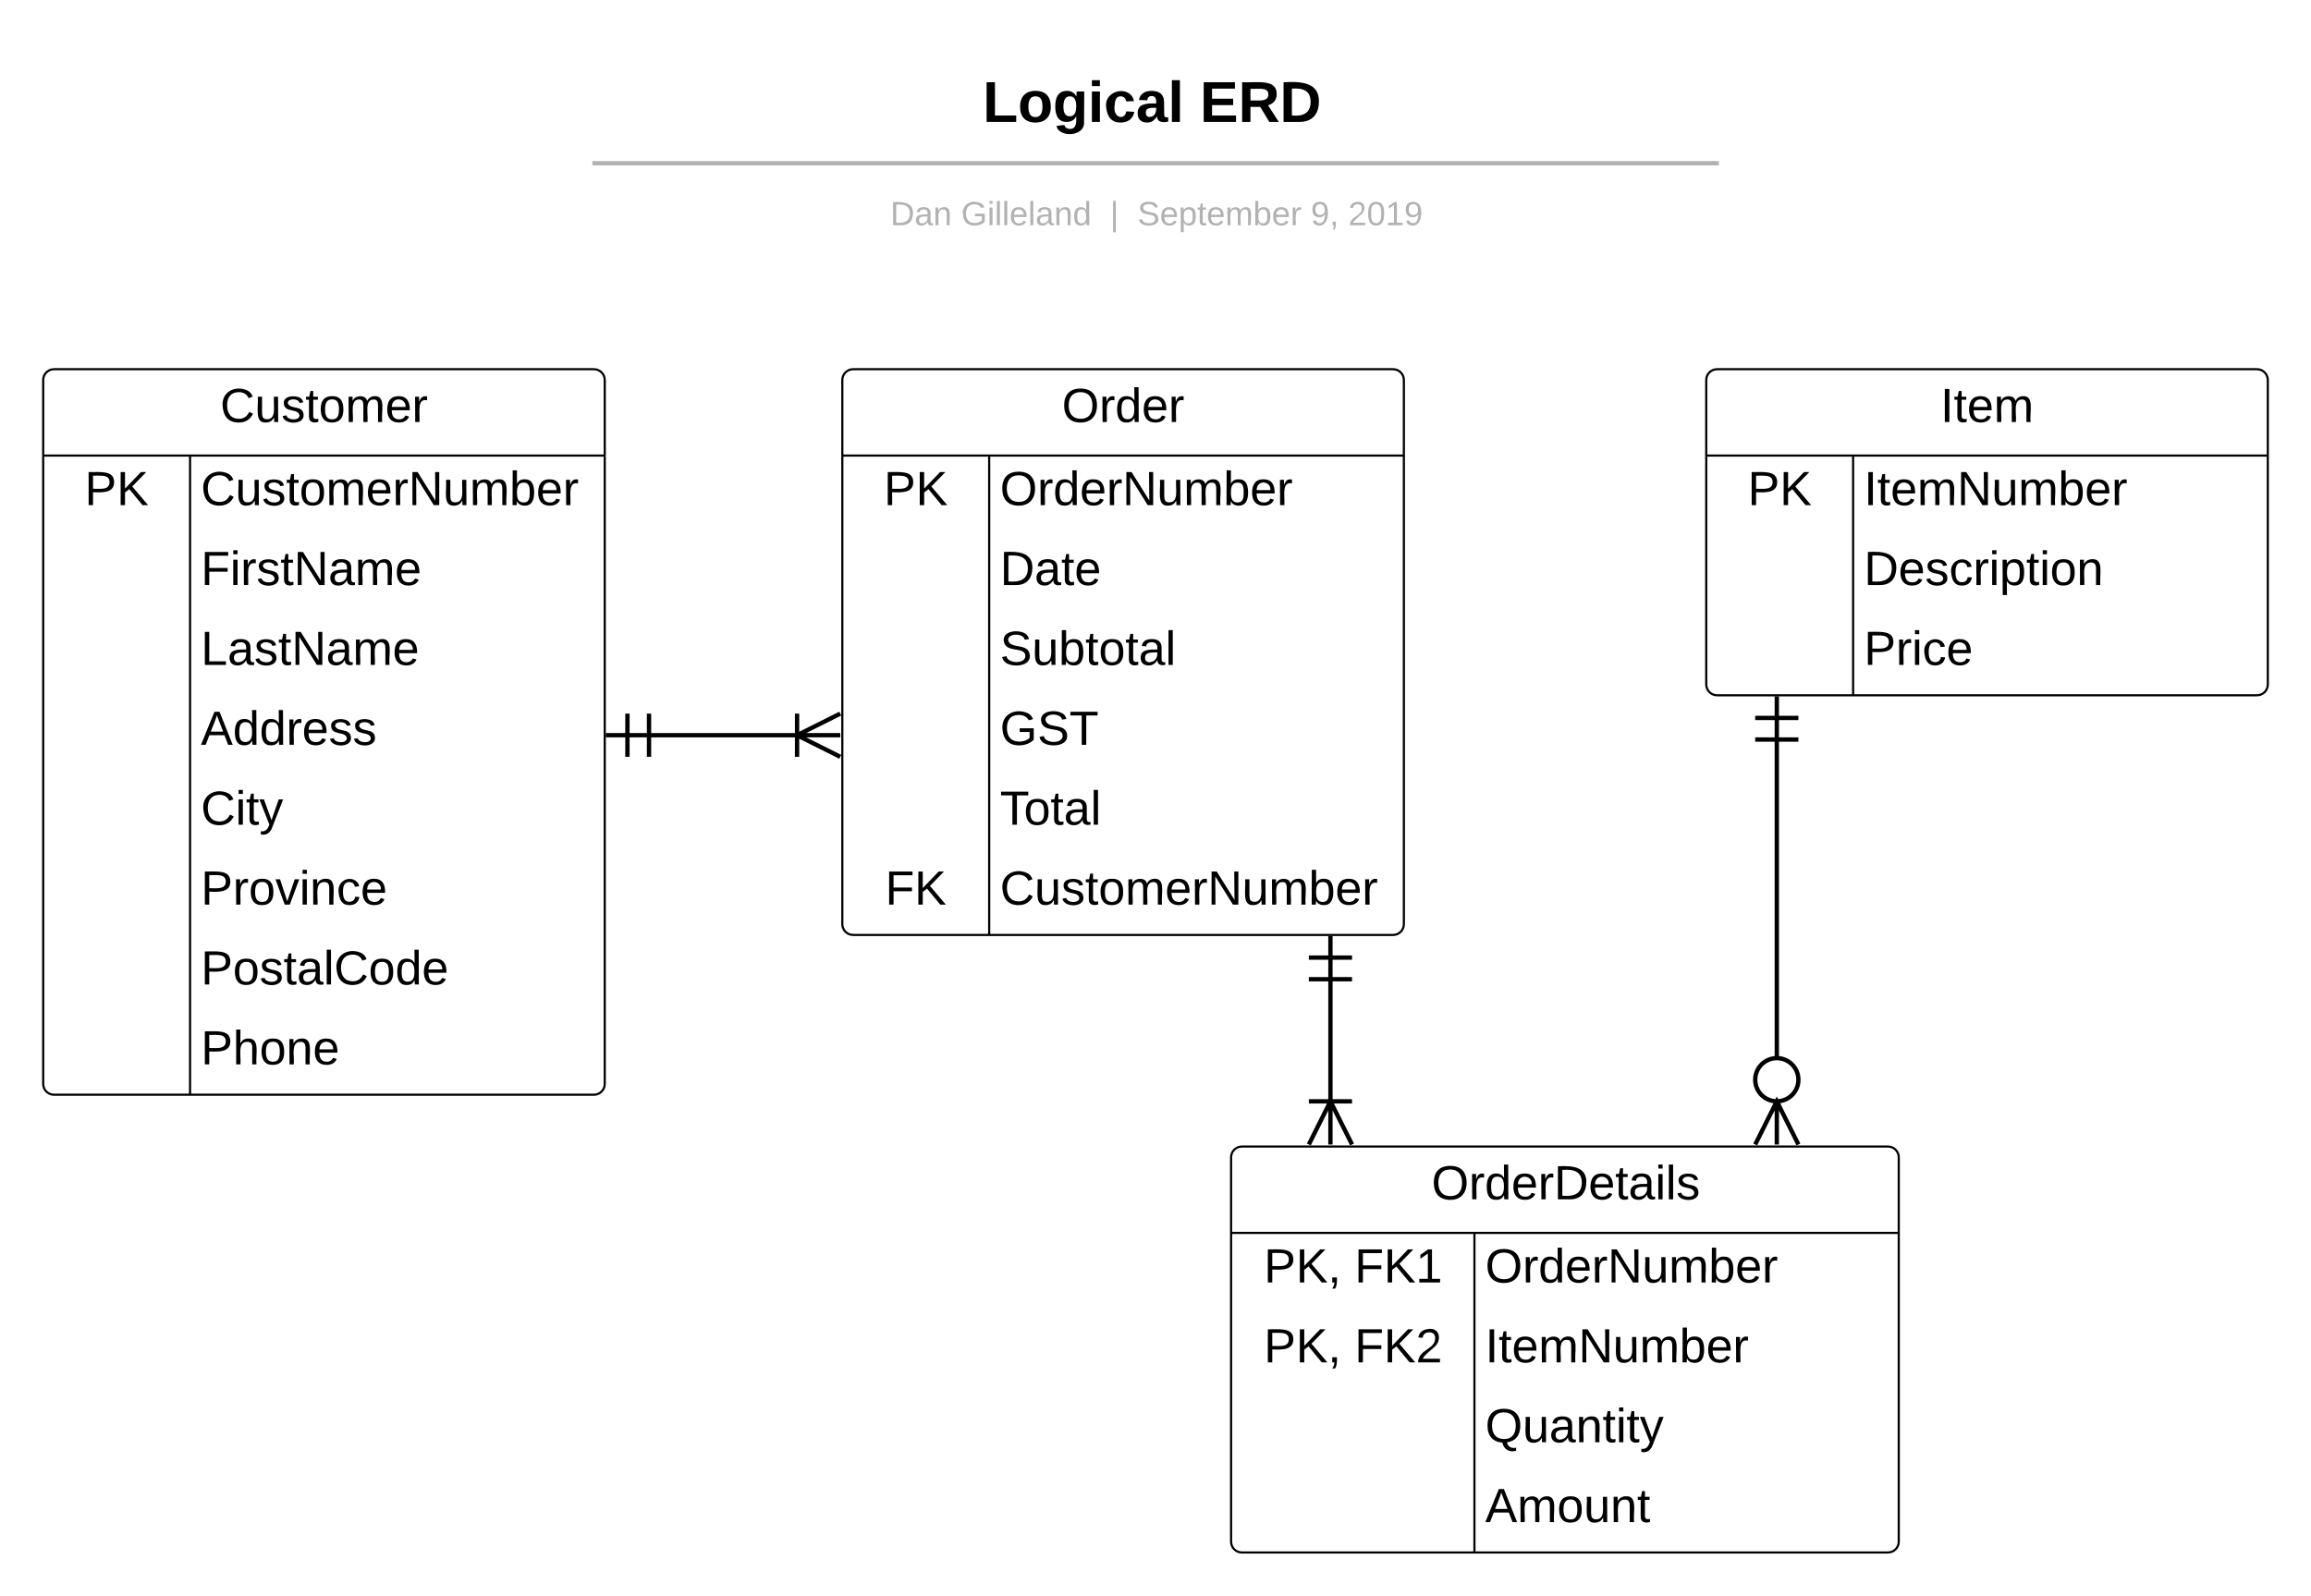
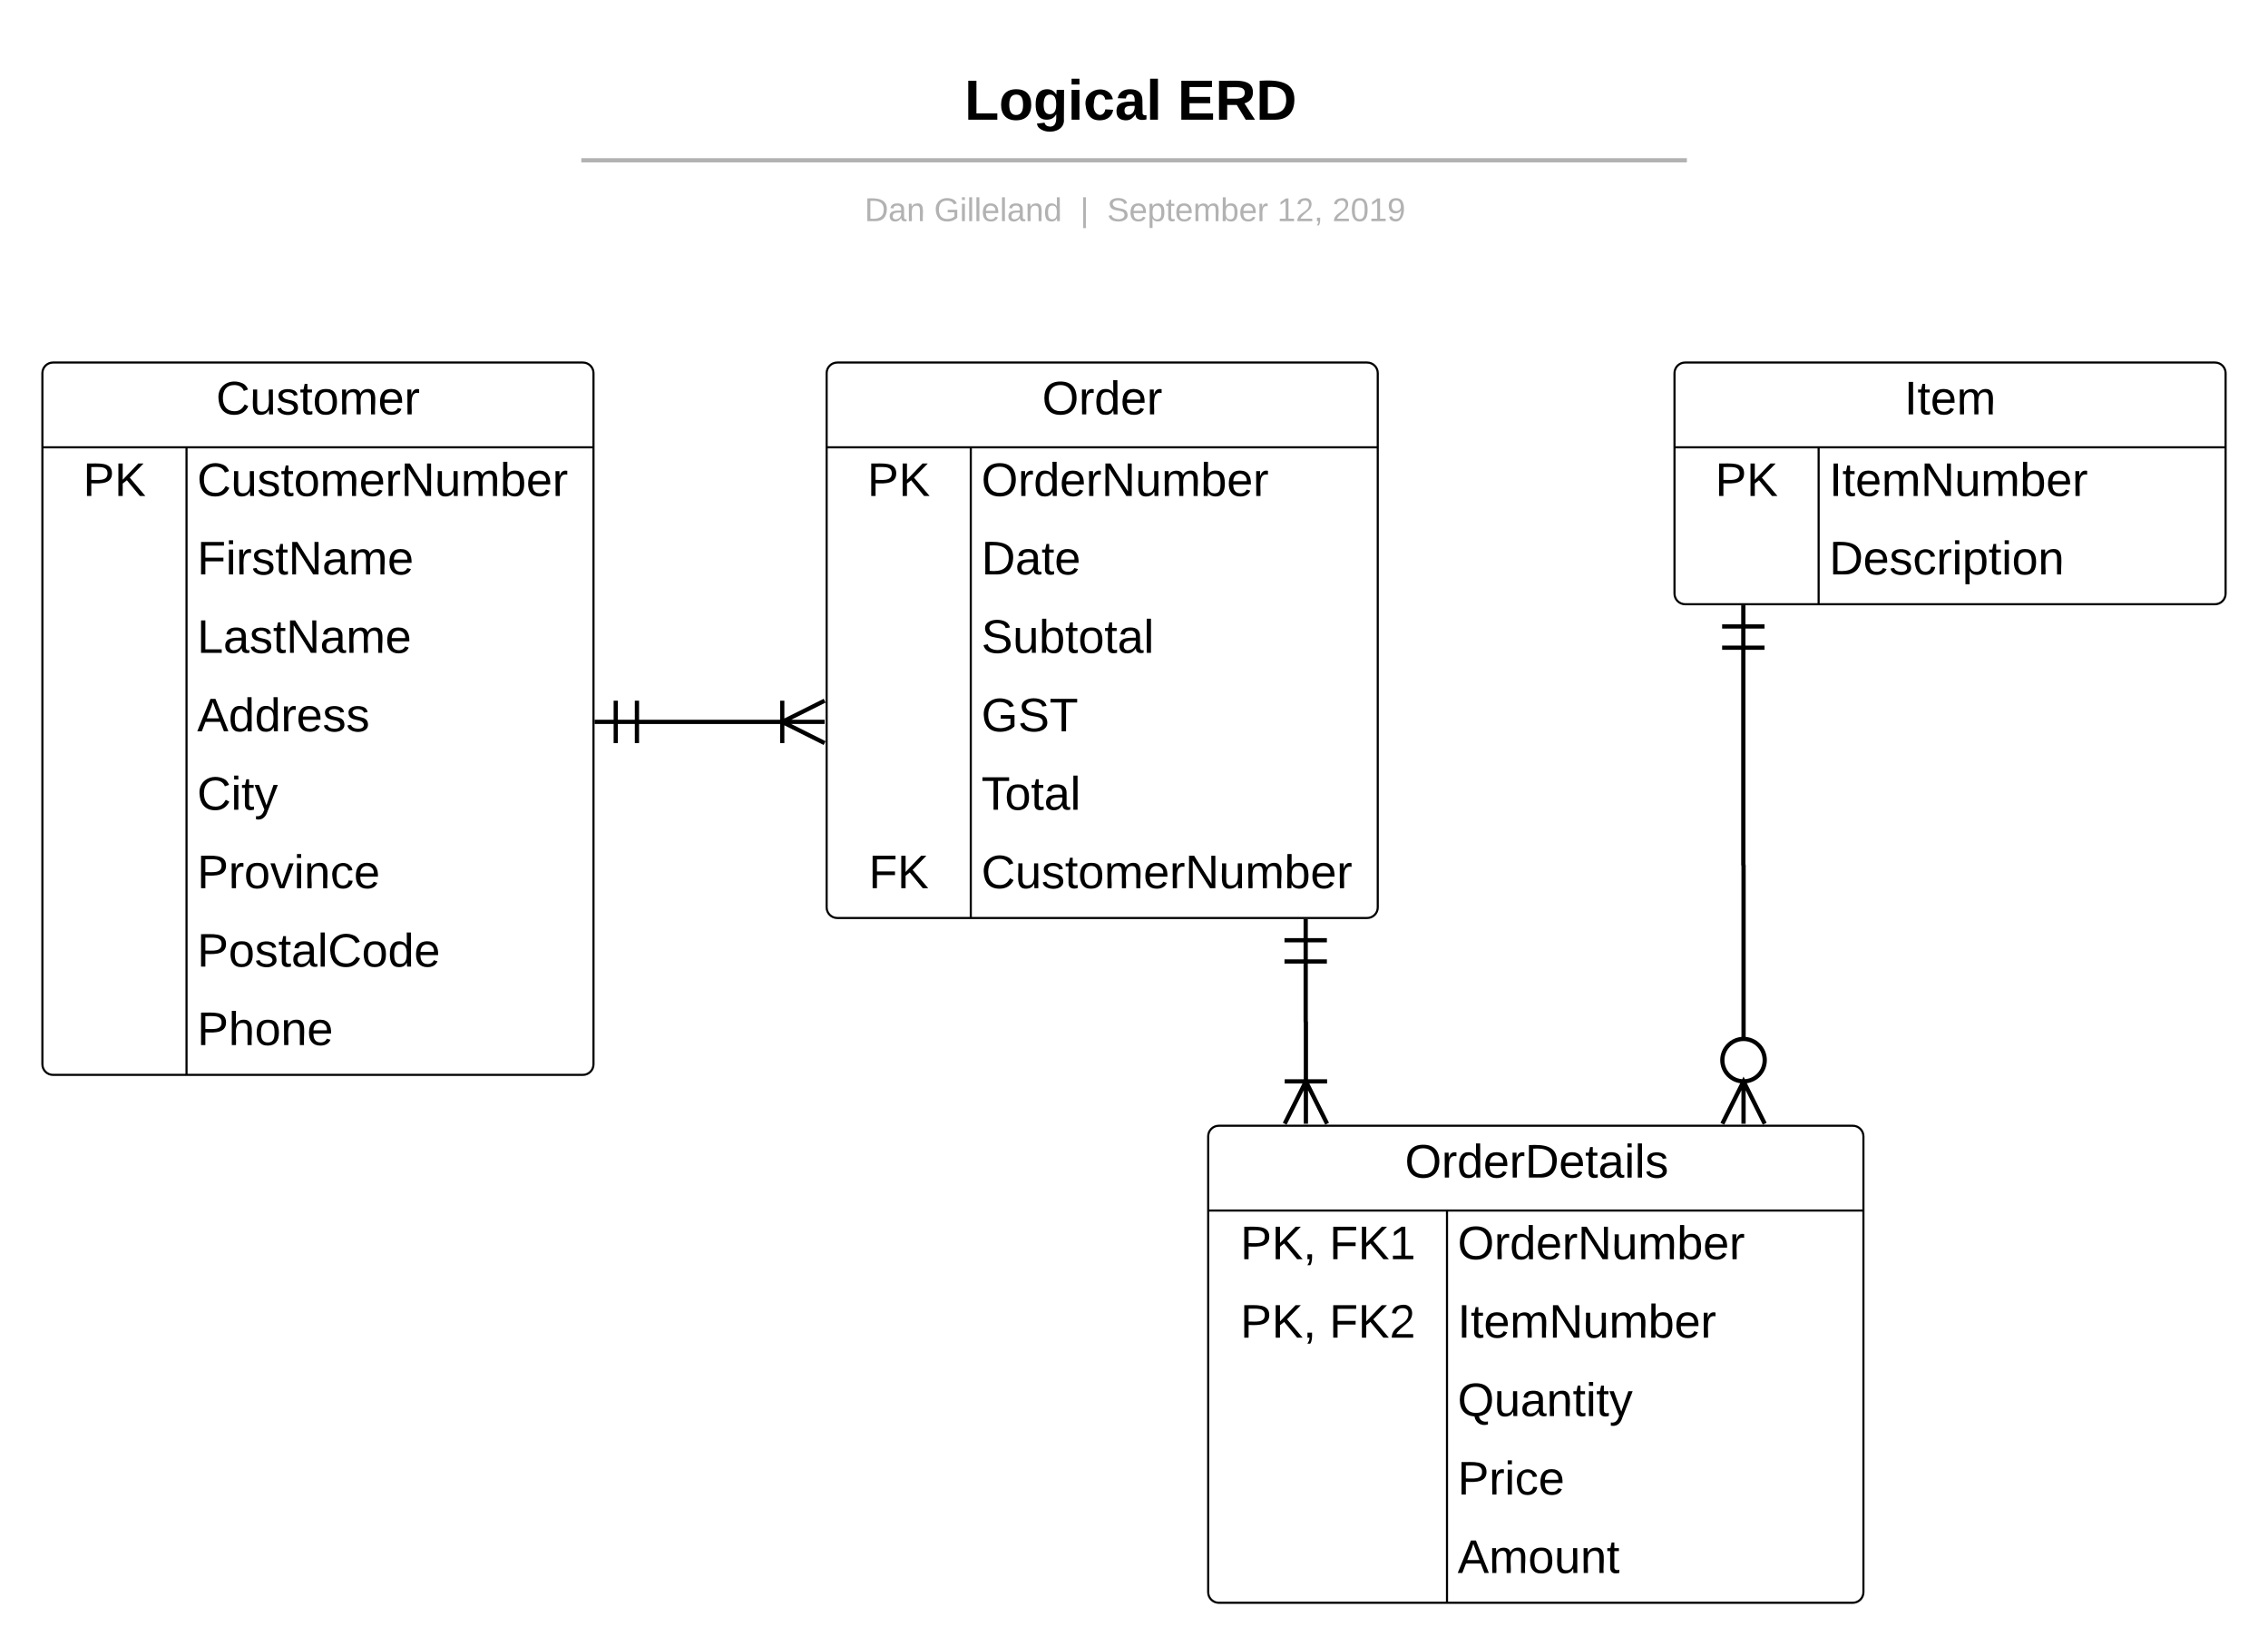
- <svg xmlns="http://www.w3.org/2000/svg" xmlns:ns1="lucid" xmlns:xlink="http://www.w3.org/1999/xlink" width="1070" height="739">
+ <svg xmlns="http://www.w3.org/2000/svg" xmlns:ns1="lucid" xmlns:xlink="http://www.w3.org/1999/xlink" width="1070" height="776">
  <g transform="translate(-347.1316 -49)" ns1:page-tab-id="0_0">
    <path d="M0 0h1760v1360H0z" fill="#fff" />
    <path d="M400 81c0-6.63 5.37-12 12-12h936.17c6.63 0 12 5.37 12 12v39.08c0 6.62-5.37 12-12 12H412c-6.63 0-12-5.38-12-12z" stroke="#000" stroke-opacity="0" stroke-width="2" fill="#fff" fill-opacity="0" />
    <use xlink:href="#a" transform="matrix(1,0,0,1,405,74) translate(397.1667 31.45833)" />
    <use xlink:href="#b" transform="matrix(1,0,0,1,405,74) translate(497.6852 31.45833)" />
    <path d="M655.13 144.87c0-6.63 5.37-12 12-12h430c6.63 0 12 5.37 12 12v9.92c0 6.62-5.37 12-12 12h-430c-6.63 0-12-5.38-12-12z" stroke="#000" stroke-opacity="0" stroke-width="2" fill="#fff" fill-opacity="0" />
-     <use xlink:href="#c" transform="matrix(1,0,0,1,660.1316,137.8694) translate(99.22222 15.44444)" />
-     <use xlink:href="#d" transform="matrix(1,0,0,1,660.1316,137.8694) translate(132.0185 15.44444)" />
-     <use xlink:href="#e" transform="matrix(1,0,0,1,660.1316,137.8694) translate(200.9815 15.44444)" />
-     <use xlink:href="#f" transform="matrix(1,0,0,1,660.1316,137.8694) translate(213.642 15.44444)" />
-     <use xlink:href="#g" transform="matrix(1,0,0,1,660.1316,137.8694) translate(293.9259 15.44444)" />
-     <use xlink:href="#h" transform="matrix(1,0,0,1,660.1316,137.8694) translate(311.2099 15.44444)" />
+     <use xlink:href="#c" transform="matrix(1,0,0,1,660.1316,137.8694) translate(94.90123 15.44444)" />
+     <use xlink:href="#d" transform="matrix(1,0,0,1,660.1316,137.8694) translate(127.6975 15.44444)" />
+     <use xlink:href="#e" transform="matrix(1,0,0,1,660.1316,137.8694) translate(196.6605 15.44444)" />
+     <use xlink:href="#f" transform="matrix(1,0,0,1,660.1316,137.8694) translate(209.321 15.44444)" />
+     <use xlink:href="#g" transform="matrix(1,0,0,1,660.1316,137.8694) translate(289.6049 15.44444)" />
+     <use xlink:href="#h" transform="matrix(1,0,0,1,660.1316,137.8694) translate(315.5309 15.44444)" />
    <path d="M622.4 124.6h519.57M622.42 124.6h-1.03M1141.94 124.6h1.03" stroke="#b2b2b2" stroke-width="2" fill="none" />
    <path d="M367.13 225c0-2.76 2.24-5 5-5h250c2.76 0 5 2.24 5 5v326c0 2.76-2.24 5-5 5h-250c-2.76 0-5-2.24-5-5z" fill="#fff" />
    <path d="M367.13 225c0-2.76 2.24-5 5-5h250c2.76 0 5 2.24 5 5v326c0 2.76-2.24 5-5 5h-250c-2.76 0-5-2.24-5-5zM367.13 260h260M435.13 260v296" stroke="#000" fill="none" />
    <use xlink:href="#i" transform="matrix(1,0,0,1,377.1316,220) translate(71.94444 24.44444)" />
    <use xlink:href="#j" transform="matrix(1,0,0,1,372.1316,262.5) translate(14.18519 20.44444)" />
    <use xlink:href="#k" transform="matrix(1,0,0,1,440.1316,262.5) translate(0 20.44444)" />
    <use xlink:href="#l" transform="matrix(1,0,0,1,440.1316,299.5) translate(0 20.44444)" />
    <use xlink:href="#m" transform="matrix(1,0,0,1,440.1316,336.5) translate(0 20.44444)" />
    <use xlink:href="#n" transform="matrix(1,0,0,1,440.1316,373.5) translate(0 20.44444)" />
    <use xlink:href="#o" transform="matrix(1,0,0,1,440.1316,410.5) translate(0 20.44444)" />
    <use xlink:href="#p" transform="matrix(1,0,0,1,440.1316,447.5) translate(0 20.44444)" />
    <use xlink:href="#q" transform="matrix(1,0,0,1,440.1316,484.5) translate(0 20.44444)" />
    <use xlink:href="#r" transform="matrix(1,0,0,1,440.1316,521.5) translate(0 20.44444)" />
    <path d="M737.13 225c0-2.76 2.24-5 5-5h250c2.76 0 5 2.24 5 5v252c0 2.76-2.24 5-5 5h-250c-2.76 0-5-2.24-5-5z" fill="#fff" />
    <path d="M737.13 225c0-2.76 2.24-5 5-5h250c2.76 0 5 2.24 5 5v252c0 2.76-2.24 5-5 5h-250c-2.76 0-5-2.24-5-5zM737.13 260h260M805.13 260v222" stroke="#000" fill="none" />
    <use xlink:href="#s" transform="matrix(1,0,0,1,747.1316,220) translate(91.66667 24.44444)" />
    <use xlink:href="#j" transform="matrix(1,0,0,1,742.1316,262.5) translate(14.18519 20.44444)" />
    <use xlink:href="#t" transform="matrix(1,0,0,1,810.1316,262.5) translate(0 20.44444)" />
    <use xlink:href="#u" transform="matrix(1,0,0,1,810.1316,299.5) translate(0 20.44444)" />
    <use xlink:href="#v" transform="matrix(1,0,0,1,810.1316,336.5) translate(0 20.44444)" />
    <use xlink:href="#w" transform="matrix(1,0,0,1,810.1316,373.5) translate(0 20.44444)" />
    <use xlink:href="#x" transform="matrix(1,0,0,1,810.1316,410.5) translate(0 20.44444)" />
    <use xlink:href="#y" transform="matrix(1,0,0,1,742.1316,447.5) translate(14.83333 20.44444)" />
    <use xlink:href="#k" transform="matrix(1,0,0,1,810.1316,447.5) translate(0 20.44444)" />
-     <path d="M917.13 585c0-2.76 2.24-5 5-5h299.13c2.76 0 5 2.24 5 5v178c0 2.76-2.24 5-5 5H922.13c-2.76 0-5-2.24-5-5z" fill="#fff" />
-     <path d="M917.13 585c0-2.76 2.24-5 5-5h299.13c2.76 0 5 2.24 5 5v178c0 2.76-2.24 5-5 5H922.13c-2.76 0-5-2.24-5-5zM917.13 620h309.13M1029.8 620v148" stroke="#000" fill="none" />
+     <path d="M917.13 585c0-2.76 2.24-5 5-5h299.13c2.76 0 5 2.24 5 5v215c0 2.76-2.24 5-5 5H922.13c-2.76 0-5-2.24-5-5z" fill="#fff" />
+     <path d="M917.13 585c0-2.76 2.24-5 5-5h299.13c2.76 0 5 2.24 5 5v215c0 2.76-2.24 5-5 5H922.13c-2.76 0-5-2.24-5-5zM917.13 620h309.13M1029.8 620v185" stroke="#000" fill="none" />
    <use xlink:href="#z" transform="matrix(1,0,0,1,927.1316,580) translate(82.80864 24.44444)" />
    <use xlink:href="#A" transform="matrix(1,0,0,1,922.1316,622.5) translate(10.17284 20.44444)" />
    <use xlink:href="#B" transform="matrix(1,0,0,1,922.1316,622.5) translate(52.14815 20.44444)" />
    <use xlink:href="#t" transform="matrix(1,0,0,1,1034.798,622.5) translate(0 20.44444)" />
    <use xlink:href="#A" transform="matrix(1,0,0,1,922.1316,659.5) translate(10.17284 20.44444)" />
    <use xlink:href="#C" transform="matrix(1,0,0,1,922.1316,659.5) translate(52.14815 20.44444)" />
    <use xlink:href="#D" transform="matrix(1,0,0,1,1034.798,659.5) translate(0 20.44444)" />
    <use xlink:href="#E" transform="matrix(1,0,0,1,1034.798,696.5) translate(0 20.44444)" />
    <use xlink:href="#F" transform="matrix(1,0,0,1,1034.798,733.5) translate(0 20.44444)" />
-     <path d="M1137.13 225c0-2.76 2.24-5 5-5h250c2.76 0 5 2.24 5 5v141c0 2.76-2.24 5-5 5h-250c-2.76 0-5-2.24-5-5z" fill="#fff" />
-     <path d="M1137.13 225c0-2.76 2.24-5 5-5h250c2.76 0 5 2.24 5 5v141c0 2.76-2.24 5-5 5h-250c-2.76 0-5-2.24-5-5zM1137.13 260h260M1205.13 260v111" stroke="#000" fill="none" />
-     <use xlink:href="#G" transform="matrix(1,0,0,1,1147.132,220) translate(98.42593 24.44444)" />
+     <use xlink:href="#G" transform="matrix(1,0,0,1,1034.798,770.5) translate(0 20.44444)" />
+     <path d="M1137.13 225c0-2.76 2.24-5 5-5h250c2.76 0 5 2.24 5 5v104c0 2.76-2.24 5-5 5h-250c-2.76 0-5-2.24-5-5z" fill="#fff" />
+     <path d="M1137.13 225c0-2.76 2.24-5 5-5h250c2.76 0 5 2.24 5 5v104c0 2.76-2.24 5-5 5h-250c-2.76 0-5-2.24-5-5zM1137.13 260h260M1205.13 260v74" stroke="#000" fill="none" />
+     <use xlink:href="#H" transform="matrix(1,0,0,1,1147.132,220) translate(98.42593 24.44444)" />
    <use xlink:href="#j" transform="matrix(1,0,0,1,1142.132,262.5) translate(14.18519 20.44444)" />
    <use xlink:href="#D" transform="matrix(1,0,0,1,1210.132,262.5) translate(0 20.44444)" />
-     <use xlink:href="#H" transform="matrix(1,0,0,1,1210.132,299.5) translate(0 20.44444)" />
-     <use xlink:href="#I" transform="matrix(1,0,0,1,1210.132,336.5) translate(0 20.44444)" />
-     <path d="M963.13 502.5v57" stroke="#000" stroke-width="2" fill="none" />
-     <path d="M953.13 492.5h20M963.13 482.5v20M953.13 502.5h20M953.13 579.05l10-20 10 20M963.13 579.05v-20M973.13 559.05h-20" stroke="#000" stroke-width="2" fill="#fff" />
-     <path d="M1169.8 391.5v149" stroke="#000" stroke-width="2" fill="none" />
-     <path d="M1159.8 381.5h20M1169.8 371.5v20M1159.8 391.5h20M1159.8 579.05l10-20 10 20M1169.8 579.05v-20M1179.8 549.05c0 5.53-4.48 10-10 10s-10-4.47-10-10c0-5.52 4.48-10 10-10s10 4.48 10 10" stroke="#000" stroke-width="2" fill="#fff" />
+     <use xlink:href="#I" transform="matrix(1,0,0,1,1210.132,299.5) translate(0 20.44444)" />
+     <path d="M963.13 502.5v28.45c0 .03.02.05.05.05.02 0 .05.02.05.05v28.45" stroke="#000" stroke-width="2" fill="none" />
+     <path d="M953.13 492.5h20M963.13 482.5v20M953.13 502.5h20M953.23 579.05l10-20 10 20M963.23 579.05v-20M973.23 559.05h-20" stroke="#000" stroke-width="2" fill="#fff" />
+     <path d="M1169.6 354.5v102.44c0 .03.02.06.05.06.04 0 .06.03.06.06v83.44" stroke="#000" stroke-width="2" fill="none" />
+     <path d="M1159.6 344.5h20M1169.6 334.5v20M1159.6 354.5h20M1159.7 579.05l10-20 10 20M1169.7 579.05v-20M1179.7 549.05c0 5.53-4.46 10-10 10-5.5 0-10-4.47-10-10 0-5.52 4.5-10 10-10 5.54 0 10 4.48 10 10" stroke="#000" stroke-width="2" fill="#fff" />
    <path d="M647.63 389.5h69" stroke="#000" stroke-width="2" fill="none" />
    <path d="M637.63 399.5v-20M627.63 389.5h20M647.63 399.5v-20M736.18 399.5l-20-10 20-10M736.18 389.5h-20M716.18 379.5v20" stroke="#000" stroke-width="2" fill="#fff" />
    <defs>
      <path d="M24 0v-248h52v208h133V0H24" id="J" />
      <path d="M110-194c64 0 96 36 96 99 0 64-35 99-97 99-61 0-95-36-95-99 0-62 34-99 96-99zm-1 164c35 0 45-28 45-65 0-40-10-65-43-65-34 0-45 26-45 65 0 36 10 65 43 65" id="K" />
      <path d="M195-6C206 82 75 100 31 46c-4-6-6-13-8-21l49-6c3 16 16 24 34 25 40 0 42-37 40-79-11 22-30 35-61 35-53 0-70-43-70-97 0-56 18-96 73-97 30 0 46 14 59 34l2-30h47zm-90-29c32 0 41-27 41-63 0-35-9-62-40-62-32 0-39 29-40 63 0 36 9 62 39 62" id="L" />
      <path d="M25-224v-37h50v37H25zM25 0v-190h50V0H25" id="M" />
      <path d="M190-63c-7 42-38 67-86 67-59 0-84-38-90-98-12-110 154-137 174-36l-49 2c-2-19-15-32-35-32-30 0-35 28-38 64-6 74 65 87 74 30" id="N" />
      <path d="M133-34C117-15 103 5 69 4 32 3 11-16 11-54c-1-60 55-63 116-61 1-26-3-47-28-47-18 1-26 9-28 27l-52-2c7-38 36-58 82-57s74 22 75 68l1 82c-1 14 12 18 25 15v27c-30 8-71 5-69-32zm-48 3c29 0 43-24 42-57-32 0-66-3-65 30 0 17 8 27 23 27" id="O" />
      <path d="M25 0v-261h50V0H25" id="P" />
      <g id="a">
        <use transform="matrix(0.07407407,0,0,0.07407407,0,0)" xlink:href="#J" />
        <use transform="matrix(0.07407407,0,0,0.07407407,16.22222,0)" xlink:href="#K" />
        <use transform="matrix(0.07407407,0,0,0.07407407,32.44444,0)" xlink:href="#L" />
        <use transform="matrix(0.07407407,0,0,0.07407407,48.66667,0)" xlink:href="#M" />
        <use transform="matrix(0.07407407,0,0,0.07407407,56.07407,0)" xlink:href="#N" />
        <use transform="matrix(0.07407407,0,0,0.07407407,70.88889,0)" xlink:href="#O" />
        <use transform="matrix(0.07407407,0,0,0.07407407,85.7037,0)" xlink:href="#P" />
      </g>
      <path d="M24 0v-248h195v40H76v63h132v40H76v65h150V0H24" id="Q" />
      <path d="M240-174c0 40-23 61-54 70L253 0h-59l-57-94H76V0H24v-248c93 4 217-23 216 74zM76-134c48-2 112 12 112-38 0-48-66-32-112-35v73" id="R" />
      <path d="M24-248c120-7 223 5 221 122C244-46 201 0 124 0H24v-248zM76-40c74 7 117-18 117-86 0-67-45-88-117-82v168" id="S" />
      <g id="b">
        <use transform="matrix(0.07407407,0,0,0.07407407,0,0)" xlink:href="#Q" />
        <use transform="matrix(0.07407407,0,0,0.07407407,17.77778,0)" xlink:href="#R" />
        <use transform="matrix(0.07407407,0,0,0.07407407,36.96296,0)" xlink:href="#S" />
      </g>
      <path fill="#b2b2b2" d="M30-248c118-7 216 8 213 122C240-48 200 0 122 0H30v-248zM63-27c89 8 146-16 146-99s-60-101-146-95v194" id="T" />
      <path fill="#b2b2b2" d="M141-36C126-15 110 5 73 4 37 3 15-17 15-53c-1-64 63-63 125-63 3-35-9-54-41-54-24 1-41 7-42 31l-33-3c5-37 33-52 76-52 45 0 72 20 72 64v82c-1 20 7 32 28 27v20c-31 9-61-2-59-35zM48-53c0 20 12 33 32 33 41-3 63-29 60-74-43 2-92-5-92 41" id="U" />
      <path fill="#b2b2b2" d="M117-194c89-4 53 116 60 194h-32v-121c0-31-8-49-39-48C34-167 62-67 57 0H25l-1-190h30c1 10-1 24 2 32 11-22 29-35 61-36" id="V" />
      <g id="c">
        <use transform="matrix(0.04320988,0,0,0.04320988,0,0)" xlink:href="#T" />
        <use transform="matrix(0.04320988,0,0,0.04320988,11.19136,0)" xlink:href="#U" />
        <use transform="matrix(0.04320988,0,0,0.04320988,19.83333,0)" xlink:href="#V" />
      </g>
      <path fill="#b2b2b2" d="M143 4C61 4 22-44 18-125c-5-107 100-154 193-111 17 8 29 25 37 43l-32 9c-13-25-37-40-76-40-61 0-88 39-88 99 0 61 29 100 91 101 35 0 62-11 79-27v-45h-74v-28h105v86C228-13 192 4 143 4" id="W" />
      <path fill="#b2b2b2" d="M24-231v-30h32v30H24zM24 0v-190h32V0H24" id="X" />
      <path fill="#b2b2b2" d="M24 0v-261h32V0H24" id="Y" />
      <path fill="#b2b2b2" d="M100-194c63 0 86 42 84 106H49c0 40 14 67 53 68 26 1 43-12 49-29l28 8c-11 28-37 45-77 45C44 4 14-33 15-96c1-61 26-98 85-98zm52 81c6-60-76-77-97-28-3 7-6 17-6 28h103" id="Z" />
      <path fill="#b2b2b2" d="M85-194c31 0 48 13 60 33l-1-100h32l1 261h-30c-2-10 0-23-3-31C134-8 116 4 85 4 32 4 16-35 15-94c0-66 23-100 70-100zm9 24c-40 0-46 34-46 75 0 40 6 74 45 74 42 0 51-32 51-76 0-42-9-74-50-73" id="aa" />
      <g id="d">
        <use transform="matrix(0.04320988,0,0,0.04320988,0,0)" xlink:href="#W" />
        <use transform="matrix(0.04320988,0,0,0.04320988,12.09877,0)" xlink:href="#X" />
        <use transform="matrix(0.04320988,0,0,0.04320988,15.51235,0)" xlink:href="#Y" />
        <use transform="matrix(0.04320988,0,0,0.04320988,18.92593,0)" xlink:href="#Y" />
        <use transform="matrix(0.04320988,0,0,0.04320988,22.33951,0)" xlink:href="#Z" />
        <use transform="matrix(0.04320988,0,0,0.04320988,30.98148,0)" xlink:href="#Y" />
        <use transform="matrix(0.04320988,0,0,0.04320988,34.39506,0)" xlink:href="#U" />
        <use transform="matrix(0.04320988,0,0,0.04320988,43.03704,0)" xlink:href="#V" />
        <use transform="matrix(0.04320988,0,0,0.04320988,51.67901,0)" xlink:href="#aa" />
      </g>
      <path fill="#b2b2b2" d="M32 76v-337h29V76H32" id="ab" />
      <use transform="matrix(0.04320988,0,0,0.04320988,0,0)" xlink:href="#ab" id="e" />
      <path fill="#b2b2b2" d="M185-189c-5-48-123-54-124 2 14 75 158 14 163 119 3 78-121 87-175 55-17-10-28-26-33-46l33-7c5 56 141 63 141-1 0-78-155-14-162-118-5-82 145-84 179-34 5 7 8 16 11 25" id="ac" />
      <path fill="#b2b2b2" d="M115-194c55 1 70 41 70 98S169 2 115 4C84 4 66-9 55-30l1 105H24l-1-265h31l2 30c10-21 28-34 59-34zm-8 174c40 0 45-34 45-75s-6-73-45-74c-42 0-51 32-51 76 0 43 10 73 51 73" id="ad" />
      <path fill="#b2b2b2" d="M59-47c-2 24 18 29 38 22v24C64 9 27 4 27-40v-127H5v-23h24l9-43h21v43h35v23H59v120" id="ae" />
      <path fill="#b2b2b2" d="M210-169c-67 3-38 105-44 169h-31v-121c0-29-5-50-35-48C34-165 62-65 56 0H25l-1-190h30c1 10-1 24 2 32 10-44 99-50 107 0 11-21 27-35 58-36 85-2 47 119 55 194h-31v-121c0-29-5-49-35-48" id="af" />
      <path fill="#b2b2b2" d="M115-194c53 0 69 39 70 98 0 66-23 100-70 100C84 3 66-7 56-30L54 0H23l1-261h32v101c10-23 28-34 59-34zm-8 174c40 0 45-34 45-75 0-40-5-75-45-74-42 0-51 32-51 76 0 43 10 73 51 73" id="ag" />
      <path fill="#b2b2b2" d="M114-163C36-179 61-72 57 0H25l-1-190h30c1 12-1 29 2 39 6-27 23-49 58-41v29" id="ah" />
      <g id="f">
        <use transform="matrix(0.04320988,0,0,0.04320988,0,0)" xlink:href="#ac" />
        <use transform="matrix(0.04320988,0,0,0.04320988,10.37037,0)" xlink:href="#Z" />
        <use transform="matrix(0.04320988,0,0,0.04320988,19.01235,0)" xlink:href="#ad" />
        <use transform="matrix(0.04320988,0,0,0.04320988,27.65432,0)" xlink:href="#ae" />
        <use transform="matrix(0.04320988,0,0,0.04320988,31.97531,0)" xlink:href="#Z" />
        <use transform="matrix(0.04320988,0,0,0.04320988,40.61728,0)" xlink:href="#af" />
        <use transform="matrix(0.04320988,0,0,0.04320988,53.53704,0)" xlink:href="#ag" />
        <use transform="matrix(0.04320988,0,0,0.04320988,62.17901,0)" xlink:href="#Z" />
        <use transform="matrix(0.04320988,0,0,0.04320988,70.82099,0)" xlink:href="#ah" />
      </g>
-       <path fill="#b2b2b2" d="M99-251c64 0 84 50 84 122C183-37 130 33 47-8c-14-7-20-23-25-40l30-5c6 39 69 39 84 7 9-19 16-44 16-74-10 22-31 35-62 35-49 0-73-33-73-83 0-54 28-83 82-83zm-1 141c31-1 51-18 51-49 0-36-14-67-51-67-34 0-49 23-49 58 0 34 15 58 49 58" id="ai" />
-       <path fill="#b2b2b2" d="M68-38c1 34 0 65-14 84H32c9-13 17-26 17-46H33v-38h35" id="aj" />
+       <path fill="#b2b2b2" d="M27 0v-27h64v-190l-56 39v-29l58-41h29v221h61V0H27" id="ai" />
+       <path fill="#b2b2b2" d="M101-251c82-7 93 87 43 132L82-64C71-53 59-42 53-27h129V0H18c2-99 128-94 128-182 0-28-16-43-45-43s-46 15-49 41l-32-3c6-41 34-60 81-64" id="aj" />
+       <path fill="#b2b2b2" d="M68-38c1 34 0 65-14 84H32c9-13 17-26 17-46H33v-38h35" id="ak" />
      <g id="g">
        <use transform="matrix(0.04320988,0,0,0.04320988,0,0)" xlink:href="#ai" />
        <use transform="matrix(0.04320988,0,0,0.04320988,8.641975,0)" xlink:href="#aj" />
-       </g>
-       <path fill="#b2b2b2" d="M101-251c82-7 93 87 43 132L82-64C71-53 59-42 53-27h129V0H18c2-99 128-94 128-182 0-28-16-43-45-43s-46 15-49 41l-32-3c6-41 34-60 81-64" id="ak" />
+         <use transform="matrix(0.04320988,0,0,0.04320988,17.28395,0)" xlink:href="#ak" />
+       </g>
      <path fill="#b2b2b2" d="M101-251c68 0 85 55 85 127S166 4 100 4C33 4 14-52 14-124c0-73 17-127 87-127zm-1 229c47 0 54-49 54-102s-4-102-53-102c-51 0-55 48-55 102 0 53 5 102 54 102" id="al" />
-       <path fill="#b2b2b2" d="M27 0v-27h64v-190l-56 39v-29l58-41h29v221h61V0H27" id="am" />
+       <path fill="#b2b2b2" d="M99-251c64 0 84 50 84 122C183-37 130 33 47-8c-14-7-20-23-25-40l30-5c6 39 69 39 84 7 9-19 16-44 16-74-10 22-31 35-62 35-49 0-73-33-73-83 0-54 28-83 82-83zm-1 141c31-1 51-18 51-49 0-36-14-67-51-67-34 0-49 23-49 58 0 34 15 58 49 58" id="am" />
      <g id="h">
-         <use transform="matrix(0.04320988,0,0,0.04320988,0,0)" xlink:href="#ak" />
+         <use transform="matrix(0.04320988,0,0,0.04320988,0,0)" xlink:href="#aj" />
        <use transform="matrix(0.04320988,0,0,0.04320988,8.641975,0)" xlink:href="#al" />
-         <use transform="matrix(0.04320988,0,0,0.04320988,17.28395,0)" xlink:href="#am" />
-         <use transform="matrix(0.04320988,0,0,0.04320988,25.92593,0)" xlink:href="#ai" />
+         <use transform="matrix(0.04320988,0,0,0.04320988,17.28395,0)" xlink:href="#ai" />
+         <use transform="matrix(0.04320988,0,0,0.04320988,25.92593,0)" xlink:href="#am" />
      </g>
      <path d="M212-179c-10-28-35-45-73-45-59 0-87 40-87 99 0 60 29 101 89 101 43 0 62-24 78-52l27 14C228-24 195 4 139 4 59 4 22-46 18-125c-6-104 99-153 187-111 19 9 31 26 39 46" id="an" />
      <path d="M84 4C-5 8 30-112 23-190h32v120c0 31 7 50 39 49 72-2 45-101 50-169h31l1 190h-30c-1-10 1-25-2-33-11 22-28 36-60 37" id="ao" />
      <path d="M135-143c-3-34-86-38-87 0 15 53 115 12 119 90S17 21 10-45l28-5c4 36 97 45 98 0-10-56-113-15-118-90-4-57 82-63 122-42 12 7 21 19 24 35" id="ap" />
      <path d="M59-47c-2 24 18 29 38 22v24C64 9 27 4 27-40v-127H5v-23h24l9-43h21v43h35v23H59v120" id="aq" />
      <path d="M100-194c62-1 85 37 85 99 1 63-27 99-86 99S16-35 15-95c0-66 28-99 85-99zM99-20c44 1 53-31 53-75 0-43-8-75-51-75s-53 32-53 75 10 74 51 75" id="ar" />
      <path d="M210-169c-67 3-38 105-44 169h-31v-121c0-29-5-50-35-48C34-165 62-65 56 0H25l-1-190h30c1 10-1 24 2 32 10-44 99-50 107 0 11-21 27-35 58-36 85-2 47 119 55 194h-31v-121c0-29-5-49-35-48" id="as" />
      <path d="M100-194c63 0 86 42 84 106H49c0 40 14 67 53 68 26 1 43-12 49-29l28 8c-11 28-37 45-77 45C44 4 14-33 15-96c1-61 26-98 85-98zm52 81c6-60-76-77-97-28-3 7-6 17-6 28h103" id="at" />
      <path d="M114-163C36-179 61-72 57 0H25l-1-190h30c1 12-1 29 2 39 6-27 23-49 58-41v29" id="au" />
      <g id="i">
        <use transform="matrix(0.0617284,0,0,0.0617284,0,0)" xlink:href="#an" />
        <use transform="matrix(0.0617284,0,0,0.0617284,15.98765,0)" xlink:href="#ao" />
        <use transform="matrix(0.0617284,0,0,0.0617284,28.33333,0)" xlink:href="#ap" />
        <use transform="matrix(0.0617284,0,0,0.0617284,39.44444,0)" xlink:href="#aq" />
        <use transform="matrix(0.0617284,0,0,0.0617284,45.61728,0)" xlink:href="#ar" />
        <use transform="matrix(0.0617284,0,0,0.0617284,57.96296,0)" xlink:href="#as" />
        <use transform="matrix(0.0617284,0,0,0.0617284,76.41975,0)" xlink:href="#at" />
        <use transform="matrix(0.0617284,0,0,0.0617284,88.76543,0)" xlink:href="#au" />
      </g>
      <path d="M30-248c87 1 191-15 191 75 0 78-77 80-158 76V0H30v-248zm33 125c57 0 124 11 124-50 0-59-68-47-124-48v98" id="av" />
      <path d="M194 0L95-120 63-95V0H30v-248h33v124l119-124h40L117-140 236 0h-42" id="aw" />
      <g id="j">
        <use transform="matrix(0.0617284,0,0,0.0617284,0,0)" xlink:href="#av" />
        <use transform="matrix(0.0617284,0,0,0.0617284,14.81481,0)" xlink:href="#aw" />
      </g>
      <path d="M190 0L58-211 59 0H30v-248h39L202-35l-2-213h31V0h-41" id="ax" />
      <path d="M115-194c53 0 69 39 70 98 0 66-23 100-70 100C84 3 66-7 56-30L54 0H23l1-261h32v101c10-23 28-34 59-34zm-8 174c40 0 45-34 45-75 0-40-5-75-45-74-42 0-51 32-51 76 0 43 10 73 51 73" id="ay" />
      <g id="k">
        <use transform="matrix(0.0617284,0,0,0.0617284,0,0)" xlink:href="#an" />
        <use transform="matrix(0.0617284,0,0,0.0617284,15.98765,0)" xlink:href="#ao" />
        <use transform="matrix(0.0617284,0,0,0.0617284,28.33333,0)" xlink:href="#ap" />
        <use transform="matrix(0.0617284,0,0,0.0617284,39.44444,0)" xlink:href="#aq" />
        <use transform="matrix(0.0617284,0,0,0.0617284,45.61728,0)" xlink:href="#ar" />
        <use transform="matrix(0.0617284,0,0,0.0617284,57.96296,0)" xlink:href="#as" />
        <use transform="matrix(0.0617284,0,0,0.0617284,76.41975,0)" xlink:href="#at" />
        <use transform="matrix(0.0617284,0,0,0.0617284,88.76543,0)" xlink:href="#au" />
        <use transform="matrix(0.0617284,0,0,0.0617284,96.11111,0)" xlink:href="#ax" />
        <use transform="matrix(0.0617284,0,0,0.0617284,112.0988,0)" xlink:href="#ao" />
        <use transform="matrix(0.0617284,0,0,0.0617284,124.4444,0)" xlink:href="#as" />
        <use transform="matrix(0.0617284,0,0,0.0617284,142.9012,0)" xlink:href="#ay" />
        <use transform="matrix(0.0617284,0,0,0.0617284,155.2469,0)" xlink:href="#at" />
        <use transform="matrix(0.0617284,0,0,0.0617284,167.5926,0)" xlink:href="#au" />
      </g>
      <path d="M63-220v92h138v28H63V0H30v-248h175v28H63" id="az" />
      <path d="M24-231v-30h32v30H24zM24 0v-190h32V0H24" id="aA" />
      <path d="M141-36C126-15 110 5 73 4 37 3 15-17 15-53c-1-64 63-63 125-63 3-35-9-54-41-54-24 1-41 7-42 31l-33-3c5-37 33-52 76-52 45 0 72 20 72 64v82c-1 20 7 32 28 27v20c-31 9-61-2-59-35zM48-53c0 20 12 33 32 33 41-3 63-29 60-74-43 2-92-5-92 41" id="aB" />
      <g id="l">
        <use transform="matrix(0.0617284,0,0,0.0617284,0,0)" xlink:href="#az" />
        <use transform="matrix(0.0617284,0,0,0.0617284,13.51852,0)" xlink:href="#aA" />
        <use transform="matrix(0.0617284,0,0,0.0617284,18.39506,0)" xlink:href="#au" />
        <use transform="matrix(0.0617284,0,0,0.0617284,25.74074,0)" xlink:href="#ap" />
        <use transform="matrix(0.0617284,0,0,0.0617284,36.85185,0)" xlink:href="#aq" />
        <use transform="matrix(0.0617284,0,0,0.0617284,43.02469,0)" xlink:href="#ax" />
        <use transform="matrix(0.0617284,0,0,0.0617284,59.01235,0)" xlink:href="#aB" />
        <use transform="matrix(0.0617284,0,0,0.0617284,71.35802,0)" xlink:href="#as" />
        <use transform="matrix(0.0617284,0,0,0.0617284,89.81481,0)" xlink:href="#at" />
      </g>
      <path d="M30 0v-248h33v221h125V0H30" id="aC" />
      <g id="m">
        <use transform="matrix(0.0617284,0,0,0.0617284,0,0)" xlink:href="#aC" />
        <use transform="matrix(0.0617284,0,0,0.0617284,12.34568,0)" xlink:href="#aB" />
        <use transform="matrix(0.0617284,0,0,0.0617284,24.69136,0)" xlink:href="#ap" />
        <use transform="matrix(0.0617284,0,0,0.0617284,35.80247,0)" xlink:href="#aq" />
        <use transform="matrix(0.0617284,0,0,0.0617284,41.97531,0)" xlink:href="#ax" />
        <use transform="matrix(0.0617284,0,0,0.0617284,57.96296,0)" xlink:href="#aB" />
        <use transform="matrix(0.0617284,0,0,0.0617284,70.30864,0)" xlink:href="#as" />
        <use transform="matrix(0.0617284,0,0,0.0617284,88.76543,0)" xlink:href="#at" />
      </g>
      <path d="M205 0l-28-72H64L36 0H1l101-248h38L239 0h-34zm-38-99l-47-123c-12 45-31 82-46 123h93" id="aD" />
      <path d="M85-194c31 0 48 13 60 33l-1-100h32l1 261h-30c-2-10 0-23-3-31C134-8 116 4 85 4 32 4 16-35 15-94c0-66 23-100 70-100zm9 24c-40 0-46 34-46 75 0 40 6 74 45 74 42 0 51-32 51-76 0-42-9-74-50-73" id="aE" />
      <g id="n">
        <use transform="matrix(0.0617284,0,0,0.0617284,0,0)" xlink:href="#aD" />
        <use transform="matrix(0.0617284,0,0,0.0617284,14.81481,0)" xlink:href="#aE" />
        <use transform="matrix(0.0617284,0,0,0.0617284,27.16049,0)" xlink:href="#aE" />
        <use transform="matrix(0.0617284,0,0,0.0617284,39.50617,0)" xlink:href="#au" />
        <use transform="matrix(0.0617284,0,0,0.0617284,46.85185,0)" xlink:href="#at" />
        <use transform="matrix(0.0617284,0,0,0.0617284,59.19753,0)" xlink:href="#ap" />
        <use transform="matrix(0.0617284,0,0,0.0617284,70.30864,0)" xlink:href="#ap" />
      </g>
      <path d="M179-190L93 31C79 59 56 82 12 73V49c39 6 53-20 64-50L1-190h34L92-34l54-156h33" id="aF" />
      <g id="o">
        <use transform="matrix(0.0617284,0,0,0.0617284,0,0)" xlink:href="#an" />
        <use transform="matrix(0.0617284,0,0,0.0617284,15.98765,0)" xlink:href="#aA" />
        <use transform="matrix(0.0617284,0,0,0.0617284,20.8642,0)" xlink:href="#aq" />
        <use transform="matrix(0.0617284,0,0,0.0617284,27.03704,0)" xlink:href="#aF" />
      </g>
      <path d="M108 0H70L1-190h34L89-25l56-165h34" id="aG" />
      <path d="M117-194c89-4 53 116 60 194h-32v-121c0-31-8-49-39-48C34-167 62-67 57 0H25l-1-190h30c1 10-1 24 2 32 11-22 29-35 61-36" id="aH" />
      <path d="M96-169c-40 0-48 33-48 73s9 75 48 75c24 0 41-14 43-38l32 2c-6 37-31 61-74 61-59 0-76-41-82-99-10-93 101-131 147-64 4 7 5 14 7 22l-32 3c-4-21-16-35-41-35" id="aI" />
      <g id="p">
        <use transform="matrix(0.0617284,0,0,0.0617284,0,0)" xlink:href="#av" />
        <use transform="matrix(0.0617284,0,0,0.0617284,14.81481,0)" xlink:href="#au" />
        <use transform="matrix(0.0617284,0,0,0.0617284,22.16049,0)" xlink:href="#ar" />
        <use transform="matrix(0.0617284,0,0,0.0617284,34.50617,0)" xlink:href="#aG" />
        <use transform="matrix(0.0617284,0,0,0.0617284,45.61728,0)" xlink:href="#aA" />
        <use transform="matrix(0.0617284,0,0,0.0617284,50.49383,0)" xlink:href="#aH" />
        <use transform="matrix(0.0617284,0,0,0.0617284,62.83951,0)" xlink:href="#aI" />
        <use transform="matrix(0.0617284,0,0,0.0617284,73.95062,0)" xlink:href="#at" />
      </g>
      <path d="M24 0v-261h32V0H24" id="aJ" />
      <g id="q">
        <use transform="matrix(0.0617284,0,0,0.0617284,0,0)" xlink:href="#av" />
        <use transform="matrix(0.0617284,0,0,0.0617284,14.81481,0)" xlink:href="#ar" />
        <use transform="matrix(0.0617284,0,0,0.0617284,27.16049,0)" xlink:href="#ap" />
        <use transform="matrix(0.0617284,0,0,0.0617284,38.2716,0)" xlink:href="#aq" />
        <use transform="matrix(0.0617284,0,0,0.0617284,44.44444,0)" xlink:href="#aB" />
        <use transform="matrix(0.0617284,0,0,0.0617284,56.79012,0)" xlink:href="#aJ" />
        <use transform="matrix(0.0617284,0,0,0.0617284,61.66667,0)" xlink:href="#an" />
        <use transform="matrix(0.0617284,0,0,0.0617284,77.65432,0)" xlink:href="#ar" />
        <use transform="matrix(0.0617284,0,0,0.0617284,90,0)" xlink:href="#aE" />
        <use transform="matrix(0.0617284,0,0,0.0617284,102.3457,0)" xlink:href="#at" />
      </g>
      <path d="M106-169C34-169 62-67 57 0H25v-261h32l-1 103c12-21 28-36 61-36 89 0 53 116 60 194h-32v-121c2-32-8-49-39-48" id="aK" />
      <g id="r">
        <use transform="matrix(0.0617284,0,0,0.0617284,0,0)" xlink:href="#av" />
        <use transform="matrix(0.0617284,0,0,0.0617284,14.81481,0)" xlink:href="#aK" />
        <use transform="matrix(0.0617284,0,0,0.0617284,27.16049,0)" xlink:href="#ar" />
        <use transform="matrix(0.0617284,0,0,0.0617284,39.50617,0)" xlink:href="#aH" />
        <use transform="matrix(0.0617284,0,0,0.0617284,51.85185,0)" xlink:href="#at" />
      </g>
      <path d="M140-251c81 0 123 46 123 126C263-46 219 4 140 4 59 4 17-45 17-125s42-126 123-126zm0 227c63 0 89-41 89-101s-29-99-89-99c-61 0-89 39-89 99S79-25 140-24" id="aL" />
      <g id="s">
        <use transform="matrix(0.0617284,0,0,0.0617284,0,0)" xlink:href="#aL" />
        <use transform="matrix(0.0617284,0,0,0.0617284,17.28395,0)" xlink:href="#au" />
        <use transform="matrix(0.0617284,0,0,0.0617284,24.62963,0)" xlink:href="#aE" />
        <use transform="matrix(0.0617284,0,0,0.0617284,36.97531,0)" xlink:href="#at" />
        <use transform="matrix(0.0617284,0,0,0.0617284,49.32099,0)" xlink:href="#au" />
      </g>
      <g id="t">
        <use transform="matrix(0.0617284,0,0,0.0617284,0,0)" xlink:href="#aL" />
        <use transform="matrix(0.0617284,0,0,0.0617284,17.28395,0)" xlink:href="#au" />
        <use transform="matrix(0.0617284,0,0,0.0617284,24.62963,0)" xlink:href="#aE" />
        <use transform="matrix(0.0617284,0,0,0.0617284,36.97531,0)" xlink:href="#at" />
        <use transform="matrix(0.0617284,0,0,0.0617284,49.32099,0)" xlink:href="#au" />
        <use transform="matrix(0.0617284,0,0,0.0617284,56.66667,0)" xlink:href="#ax" />
        <use transform="matrix(0.0617284,0,0,0.0617284,72.65432,0)" xlink:href="#ao" />
        <use transform="matrix(0.0617284,0,0,0.0617284,85,0)" xlink:href="#as" />
        <use transform="matrix(0.0617284,0,0,0.0617284,103.4568,0)" xlink:href="#ay" />
        <use transform="matrix(0.0617284,0,0,0.0617284,115.8025,0)" xlink:href="#at" />
        <use transform="matrix(0.0617284,0,0,0.0617284,128.1481,0)" xlink:href="#au" />
      </g>
      <path d="M30-248c118-7 216 8 213 122C240-48 200 0 122 0H30v-248zM63-27c89 8 146-16 146-99s-60-101-146-95v194" id="aM" />
      <g id="u">
        <use transform="matrix(0.0617284,0,0,0.0617284,0,0)" xlink:href="#aM" />
        <use transform="matrix(0.0617284,0,0,0.0617284,15.98765,0)" xlink:href="#aB" />
        <use transform="matrix(0.0617284,0,0,0.0617284,28.33333,0)" xlink:href="#aq" />
        <use transform="matrix(0.0617284,0,0,0.0617284,34.50617,0)" xlink:href="#at" />
      </g>
      <path d="M185-189c-5-48-123-54-124 2 14 75 158 14 163 119 3 78-121 87-175 55-17-10-28-26-33-46l33-7c5 56 141 63 141-1 0-78-155-14-162-118-5-82 145-84 179-34 5 7 8 16 11 25" id="aN" />
      <g id="v">
        <use transform="matrix(0.0617284,0,0,0.0617284,0,0)" xlink:href="#aN" />
        <use transform="matrix(0.0617284,0,0,0.0617284,14.81481,0)" xlink:href="#ao" />
        <use transform="matrix(0.0617284,0,0,0.0617284,27.16049,0)" xlink:href="#ay" />
        <use transform="matrix(0.0617284,0,0,0.0617284,39.50617,0)" xlink:href="#aq" />
        <use transform="matrix(0.0617284,0,0,0.0617284,45.67901,0)" xlink:href="#ar" />
        <use transform="matrix(0.0617284,0,0,0.0617284,58.02469,0)" xlink:href="#aq" />
        <use transform="matrix(0.0617284,0,0,0.0617284,64.19753,0)" xlink:href="#aB" />
        <use transform="matrix(0.0617284,0,0,0.0617284,76.54321,0)" xlink:href="#aJ" />
      </g>
      <path d="M143 4C61 4 22-44 18-125c-5-107 100-154 193-111 17 8 29 25 37 43l-32 9c-13-25-37-40-76-40-61 0-88 39-88 99 0 61 29 100 91 101 35 0 62-11 79-27v-45h-74v-28h105v86C228-13 192 4 143 4" id="aO" />
      <path d="M127-220V0H93v-220H8v-28h204v28h-85" id="aP" />
      <g id="w">
        <use transform="matrix(0.0617284,0,0,0.0617284,0,0)" xlink:href="#aO" />
        <use transform="matrix(0.0617284,0,0,0.0617284,17.28395,0)" xlink:href="#aN" />
        <use transform="matrix(0.0617284,0,0,0.0617284,32.09877,0)" xlink:href="#aP" />
      </g>
      <g id="x">
        <use transform="matrix(0.0617284,0,0,0.0617284,0,0)" xlink:href="#aP" />
        <use transform="matrix(0.0617284,0,0,0.0617284,11.04938,0)" xlink:href="#ar" />
        <use transform="matrix(0.0617284,0,0,0.0617284,23.39506,0)" xlink:href="#aq" />
        <use transform="matrix(0.0617284,0,0,0.0617284,29.5679,0)" xlink:href="#aB" />
        <use transform="matrix(0.0617284,0,0,0.0617284,41.91358,0)" xlink:href="#aJ" />
      </g>
      <g id="y">
        <use transform="matrix(0.0617284,0,0,0.0617284,0,0)" xlink:href="#az" />
        <use transform="matrix(0.0617284,0,0,0.0617284,13.51852,0)" xlink:href="#aw" />
      </g>
      <g id="z">
        <use transform="matrix(0.0617284,0,0,0.0617284,0,0)" xlink:href="#aL" />
        <use transform="matrix(0.0617284,0,0,0.0617284,17.28395,0)" xlink:href="#au" />
        <use transform="matrix(0.0617284,0,0,0.0617284,24.62963,0)" xlink:href="#aE" />
        <use transform="matrix(0.0617284,0,0,0.0617284,36.97531,0)" xlink:href="#at" />
        <use transform="matrix(0.0617284,0,0,0.0617284,49.32099,0)" xlink:href="#au" />
        <use transform="matrix(0.0617284,0,0,0.0617284,56.66667,0)" xlink:href="#aM" />
        <use transform="matrix(0.0617284,0,0,0.0617284,72.65432,0)" xlink:href="#at" />
        <use transform="matrix(0.0617284,0,0,0.0617284,85,0)" xlink:href="#aq" />
        <use transform="matrix(0.0617284,0,0,0.0617284,91.17284,0)" xlink:href="#aB" />
        <use transform="matrix(0.0617284,0,0,0.0617284,103.5185,0)" xlink:href="#aA" />
        <use transform="matrix(0.0617284,0,0,0.0617284,108.3951,0)" xlink:href="#aJ" />
        <use transform="matrix(0.0617284,0,0,0.0617284,113.2716,0)" xlink:href="#ap" />
      </g>
      <path d="M68-38c1 34 0 65-14 84H32c9-13 17-26 17-46H33v-38h35" id="aQ" />
      <g id="A">
        <use transform="matrix(0.0617284,0,0,0.0617284,0,0)" xlink:href="#av" />
        <use transform="matrix(0.0617284,0,0,0.0617284,14.81481,0)" xlink:href="#aw" />
        <use transform="matrix(0.0617284,0,0,0.0617284,29.62963,0)" xlink:href="#aQ" />
      </g>
      <path d="M27 0v-27h64v-190l-56 39v-29l58-41h29v221h61V0H27" id="aR" />
      <g id="B">
        <use transform="matrix(0.0617284,0,0,0.0617284,0,0)" xlink:href="#az" />
        <use transform="matrix(0.0617284,0,0,0.0617284,13.51852,0)" xlink:href="#aw" />
        <use transform="matrix(0.0617284,0,0,0.0617284,28.33333,0)" xlink:href="#aR" />
      </g>
      <path d="M101-251c82-7 93 87 43 132L82-64C71-53 59-42 53-27h129V0H18c2-99 128-94 128-182 0-28-16-43-45-43s-46 15-49 41l-32-3c6-41 34-60 81-64" id="aS" />
      <g id="C">
        <use transform="matrix(0.0617284,0,0,0.0617284,0,0)" xlink:href="#az" />
        <use transform="matrix(0.0617284,0,0,0.0617284,13.51852,0)" xlink:href="#aw" />
        <use transform="matrix(0.0617284,0,0,0.0617284,28.33333,0)" xlink:href="#aS" />
      </g>
      <path d="M33 0v-248h34V0H33" id="aT" />
      <g id="D">
        <use transform="matrix(0.0617284,0,0,0.0617284,0,0)" xlink:href="#aT" />
        <use transform="matrix(0.0617284,0,0,0.0617284,6.17284,0)" xlink:href="#aq" />
        <use transform="matrix(0.0617284,0,0,0.0617284,12.34568,0)" xlink:href="#at" />
        <use transform="matrix(0.0617284,0,0,0.0617284,24.69136,0)" xlink:href="#as" />
        <use transform="matrix(0.0617284,0,0,0.0617284,43.14815,0)" xlink:href="#ax" />
        <use transform="matrix(0.0617284,0,0,0.0617284,59.1358,0)" xlink:href="#ao" />
        <use transform="matrix(0.0617284,0,0,0.0617284,71.48148,0)" xlink:href="#as" />
        <use transform="matrix(0.0617284,0,0,0.0617284,89.93827,0)" xlink:href="#ay" />
        <use transform="matrix(0.0617284,0,0,0.0617284,102.284,0)" xlink:href="#at" />
        <use transform="matrix(0.0617284,0,0,0.0617284,114.6296,0)" xlink:href="#au" />
      </g>
      <path d="M140-251c81 0 123 46 123 126C263-53 228-8 163 1c7 30 30 48 69 40v23c-55 16-95-15-103-61C56-3 17-48 17-125c0-80 42-126 123-126zm0 227c63 0 89-41 89-101s-29-99-89-99c-61 0-89 39-89 99S79-25 140-24" id="aU" />
      <g id="E">
        <use transform="matrix(0.0617284,0,0,0.0617284,0,0)" xlink:href="#aU" />
        <use transform="matrix(0.0617284,0,0,0.0617284,17.28395,0)" xlink:href="#ao" />
        <use transform="matrix(0.0617284,0,0,0.0617284,29.62963,0)" xlink:href="#aB" />
        <use transform="matrix(0.0617284,0,0,0.0617284,41.97531,0)" xlink:href="#aH" />
        <use transform="matrix(0.0617284,0,0,0.0617284,54.32099,0)" xlink:href="#aq" />
        <use transform="matrix(0.0617284,0,0,0.0617284,60.49383,0)" xlink:href="#aA" />
        <use transform="matrix(0.0617284,0,0,0.0617284,65.37037,0)" xlink:href="#aq" />
        <use transform="matrix(0.0617284,0,0,0.0617284,71.54321,0)" xlink:href="#aF" />
      </g>
      <g id="F">
+         <use transform="matrix(0.0617284,0,0,0.0617284,0,0)" xlink:href="#av" />
+         <use transform="matrix(0.0617284,0,0,0.0617284,14.81481,0)" xlink:href="#au" />
+         <use transform="matrix(0.0617284,0,0,0.0617284,22.16049,0)" xlink:href="#aA" />
+         <use transform="matrix(0.0617284,0,0,0.0617284,27.03704,0)" xlink:href="#aI" />
+         <use transform="matrix(0.0617284,0,0,0.0617284,38.14815,0)" xlink:href="#at" />
+       </g>
+       <g id="G">
        <use transform="matrix(0.0617284,0,0,0.0617284,0,0)" xlink:href="#aD" />
        <use transform="matrix(0.0617284,0,0,0.0617284,14.81481,0)" xlink:href="#as" />
        <use transform="matrix(0.0617284,0,0,0.0617284,33.2716,0)" xlink:href="#ar" />
        <use transform="matrix(0.0617284,0,0,0.0617284,45.61728,0)" xlink:href="#ao" />
        <use transform="matrix(0.0617284,0,0,0.0617284,57.96296,0)" xlink:href="#aH" />
        <use transform="matrix(0.0617284,0,0,0.0617284,70.30864,0)" xlink:href="#aq" />
      </g>
-       <g id="G">
+       <g id="H">
        <use transform="matrix(0.0617284,0,0,0.0617284,0,0)" xlink:href="#aT" />
        <use transform="matrix(0.0617284,0,0,0.0617284,6.17284,0)" xlink:href="#aq" />
        <use transform="matrix(0.0617284,0,0,0.0617284,12.34568,0)" xlink:href="#at" />
        <use transform="matrix(0.0617284,0,0,0.0617284,24.69136,0)" xlink:href="#as" />
      </g>
      <path d="M115-194c55 1 70 41 70 98S169 2 115 4C84 4 66-9 55-30l1 105H24l-1-265h31l2 30c10-21 28-34 59-34zm-8 174c40 0 45-34 45-75s-6-73-45-74c-42 0-51 32-51 76 0 43 10 73 51 73" id="aV" />
-       <g id="H">
+       <g id="I">
        <use transform="matrix(0.0617284,0,0,0.0617284,0,0)" xlink:href="#aM" />
        <use transform="matrix(0.0617284,0,0,0.0617284,15.98765,0)" xlink:href="#at" />
        <use transform="matrix(0.0617284,0,0,0.0617284,28.33333,0)" xlink:href="#ap" />
        <use transform="matrix(0.0617284,0,0,0.0617284,39.44444,0)" xlink:href="#aI" />
        <use transform="matrix(0.0617284,0,0,0.0617284,50.55556,0)" xlink:href="#au" />
        <use transform="matrix(0.0617284,0,0,0.0617284,57.90123,0)" xlink:href="#aA" />
        <use transform="matrix(0.0617284,0,0,0.0617284,62.77778,0)" xlink:href="#aV" />
        <use transform="matrix(0.0617284,0,0,0.0617284,75.12346,0)" xlink:href="#aq" />
        <use transform="matrix(0.0617284,0,0,0.0617284,81.2963,0)" xlink:href="#aA" />
        <use transform="matrix(0.0617284,0,0,0.0617284,86.17284,0)" xlink:href="#ar" />
        <use transform="matrix(0.0617284,0,0,0.0617284,98.51852,0)" xlink:href="#aH" />
      </g>
-       <g id="I">
-         <use transform="matrix(0.0617284,0,0,0.0617284,0,0)" xlink:href="#av" />
-         <use transform="matrix(0.0617284,0,0,0.0617284,14.81481,0)" xlink:href="#au" />
-         <use transform="matrix(0.0617284,0,0,0.0617284,22.16049,0)" xlink:href="#aA" />
-         <use transform="matrix(0.0617284,0,0,0.0617284,27.03704,0)" xlink:href="#aI" />
-         <use transform="matrix(0.0617284,0,0,0.0617284,38.14815,0)" xlink:href="#at" />
-       </g>
    </defs>
  </g>
</svg>
